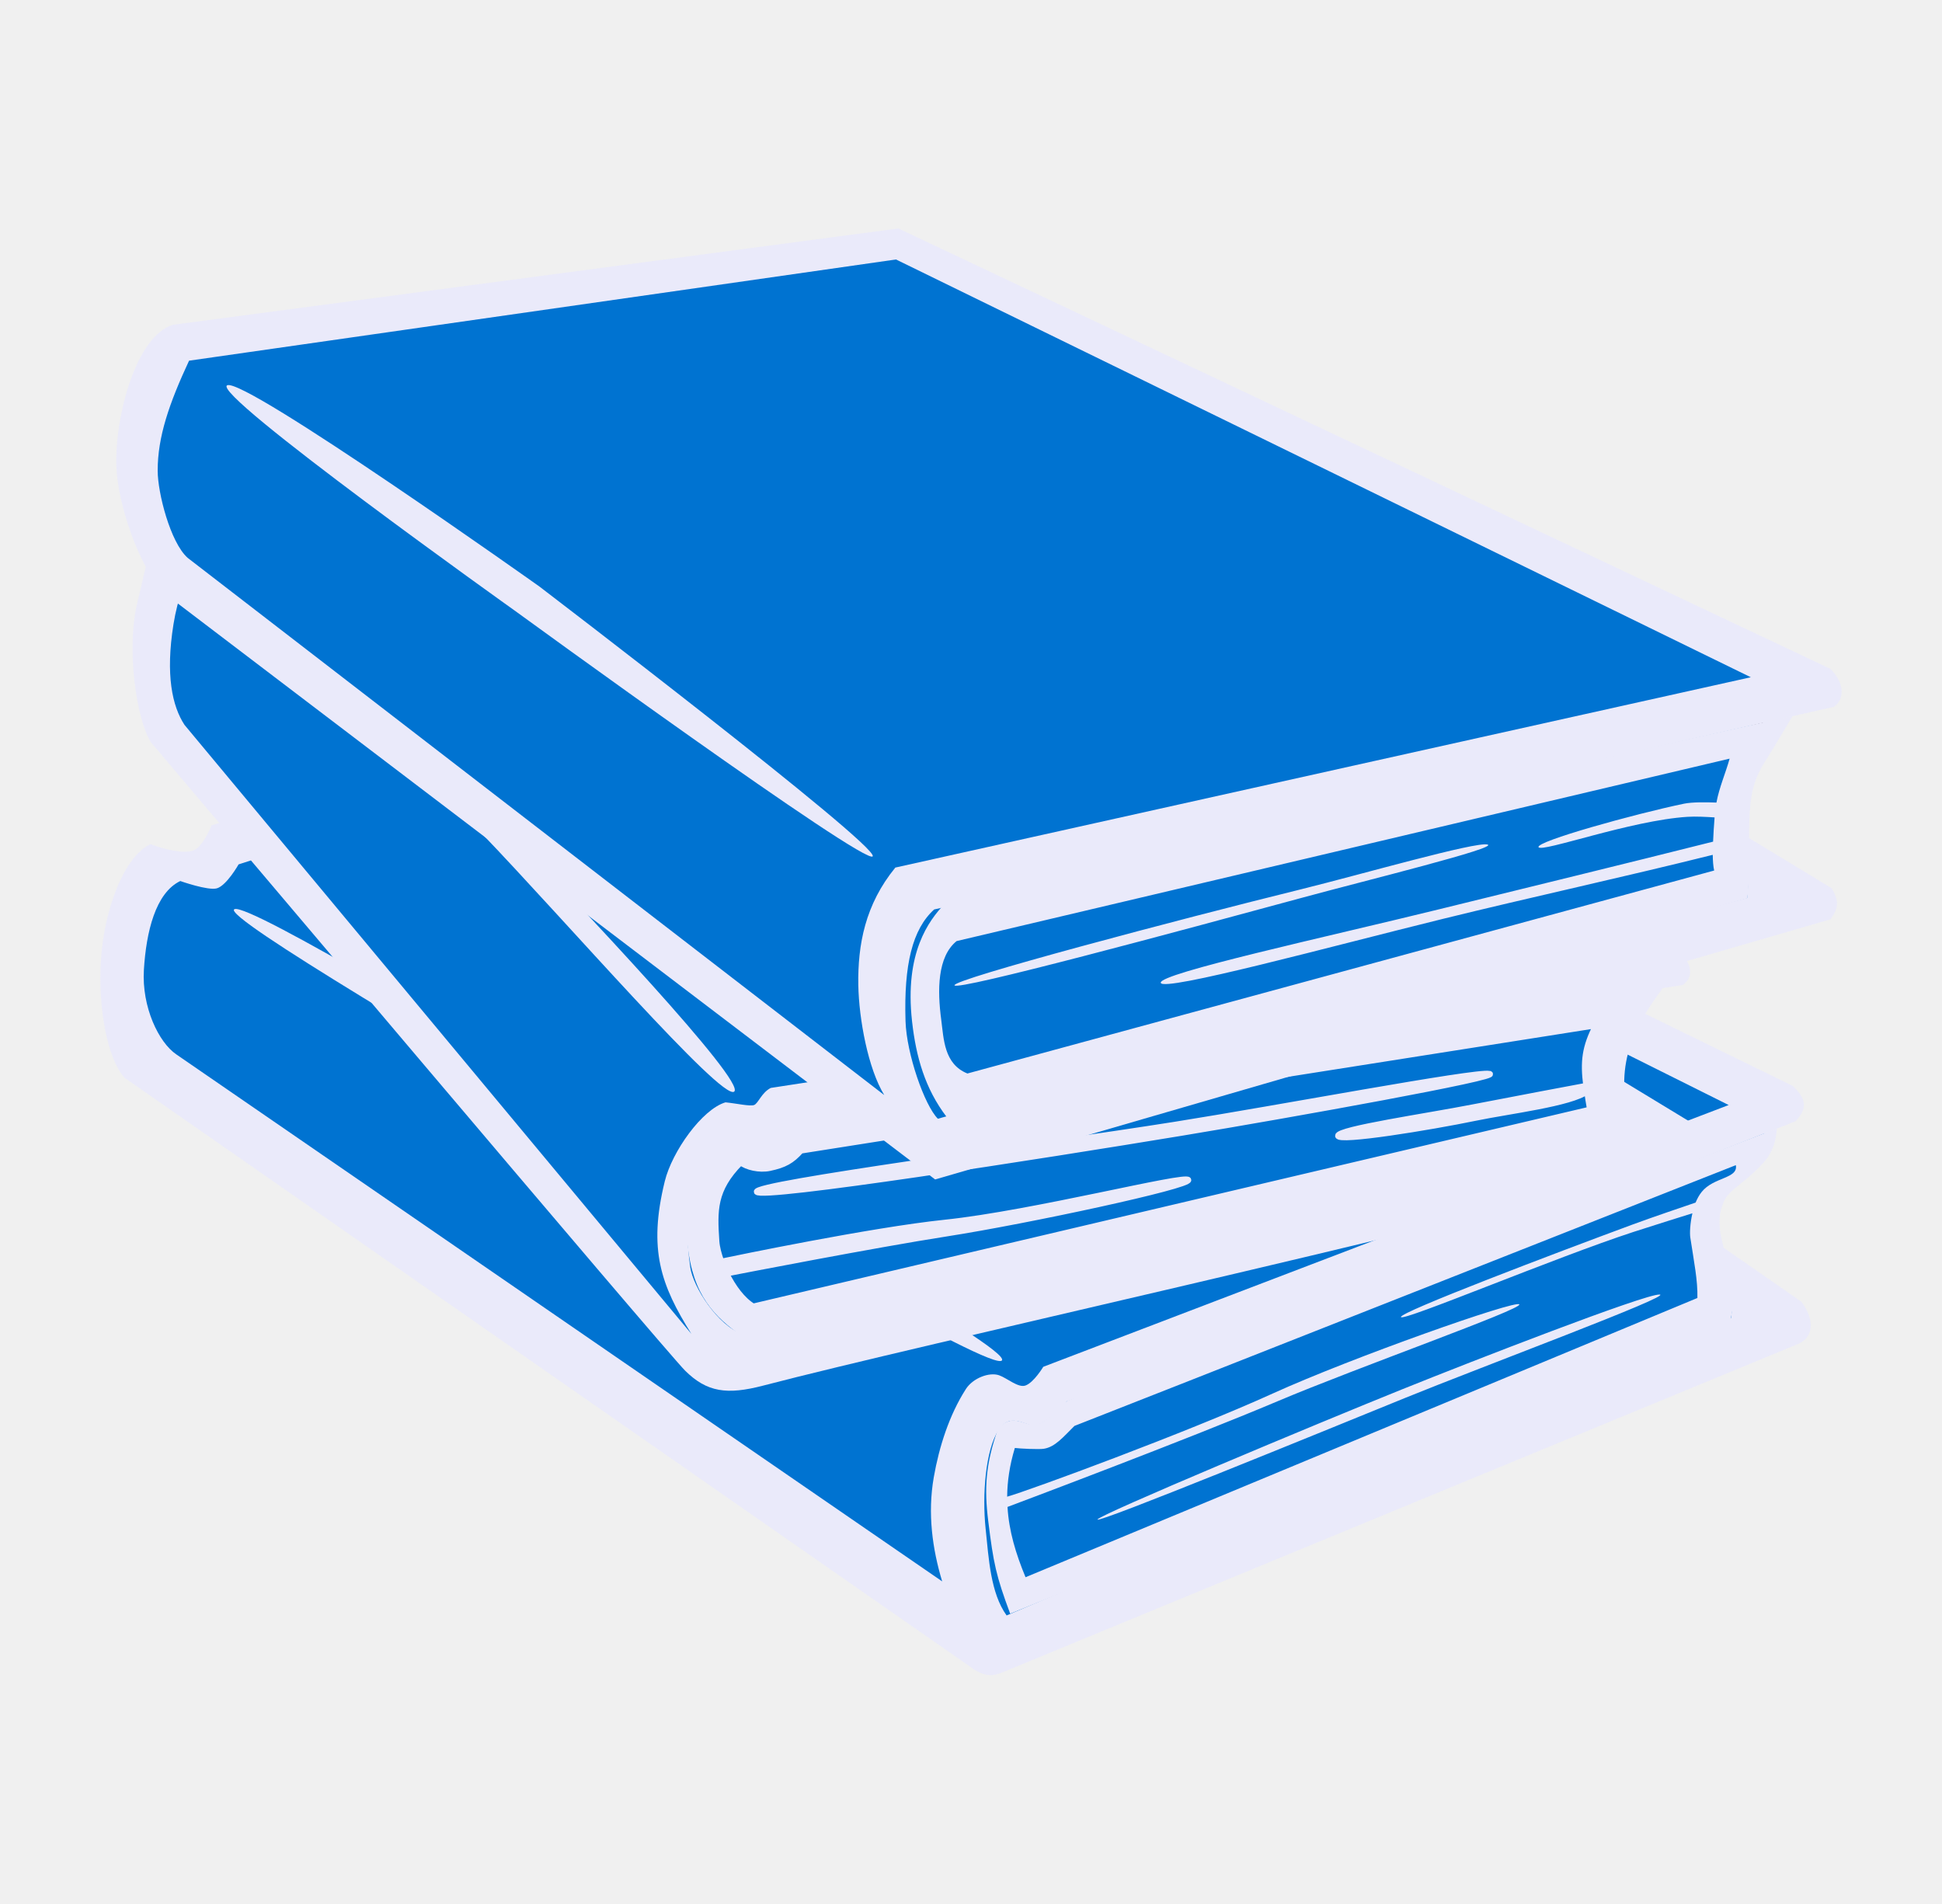
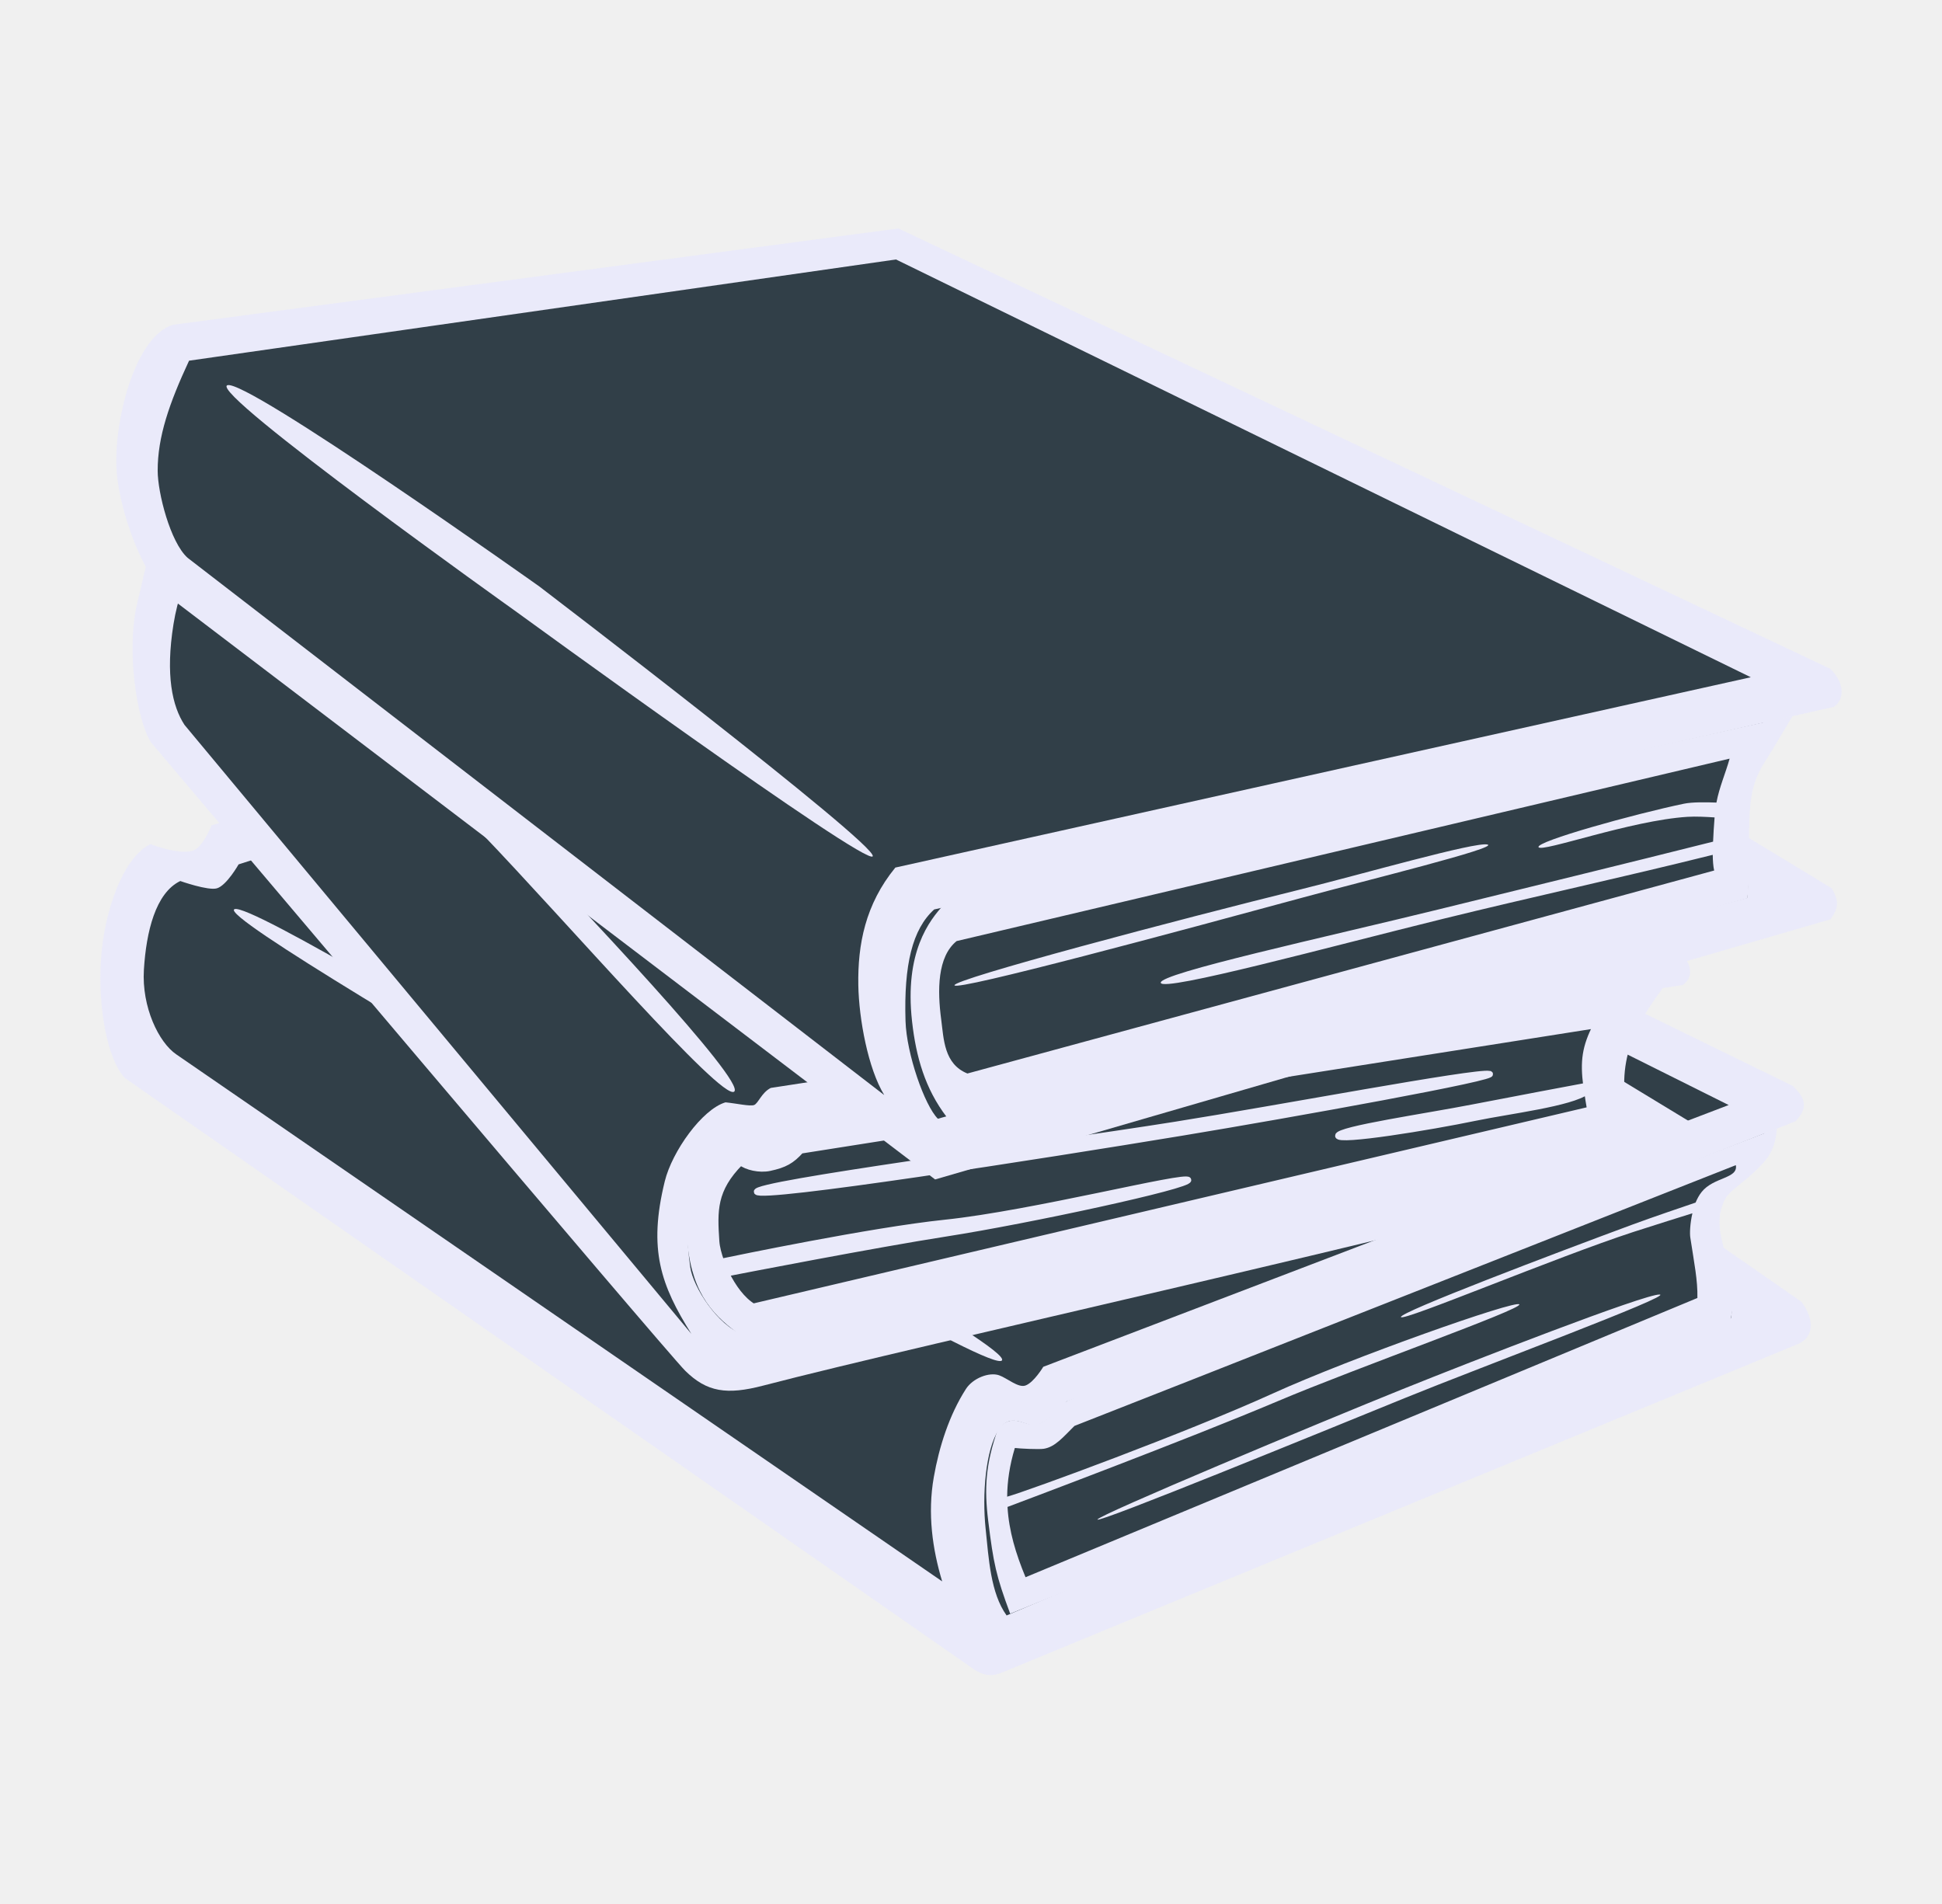
<svg xmlns="http://www.w3.org/2000/svg" width="101" height="99" version="1.1" id="svg2">
  <defs id="defs2" />
  <g label="Ebene 2" id="imagebot_2">
    <g id="g6" transform="translate(5.087948,-11.32938)">
      <g id="imagebot_89" style="stroke:#200f34;stroke-width:0;stroke-dasharray:none;stroke-opacity:1">
-         <path transform="translate(-4.44635,-5.85156)" label="Ebene 2" fill="#ffffff" fill-rule="evenodd" stroke="#ff6600" stroke-width="0.291" stroke-miterlimit="4" d="M 7.513,62.193 C 4.783,66.572 5.573,69.631 6.541,72.623 L 50.823,103.029 91.924,85.705 88.742,83.583 88.035,80.048 c 1.131,-1.092 2.197,-2.172 2.917,-3.182 0.198,-1.204 1.107,-2.763 -0.442,-3.094 L 43.575,50.791 11.49,60.956 9.988,62.37 Z" id="imagebot_32" style="fill:#0073d1;fill-opacity:1;stroke:#200f34;stroke-width:0;stroke-dasharray:none;stroke-opacity:1" />
+         <path transform="translate(-4.44635,-5.85156)" label="Ebene 2" fill="#ffffff" fill-rule="evenodd" stroke="#ff6600" stroke-width="0.291" stroke-miterlimit="4" d="M 7.513,62.193 C 4.783,66.572 5.573,69.631 6.541,72.623 L 50.823,103.029 91.924,85.705 88.742,83.583 88.035,80.048 c 1.131,-1.092 2.197,-2.172 2.917,-3.182 0.198,-1.204 1.107,-2.763 -0.442,-3.094 L 43.575,50.791 11.49,60.956 9.988,62.37 Z" id="imagebot_32" style="fill:#313f48;fill-opacity:1;stroke:#200f34;stroke-width:0;stroke-dasharray:none;stroke-opacity:1" />
        <path transform="translate(-4.44635,-5.85156)" label="Ebene 2" clip-rule="nonzero" fill="#000000" fill-rule="evenodd" stroke-width="1.772" stroke-miterlimit="4" stroke-dashoffset="0" d="M 43.818,49.809 10.361,60.105 c 0,0 -0.422,1.077 -0.902,1.287 -0.7,0.306 -2.271,-0.311 -2.271,-0.311 -1.395,0.646 -2.423,3.456 -2.582,6.047 -0.159,2.591 0.369,5.144 1.223,6.1 l 44.248,30.814 c 0.662,0.374 0.999,0.26 1.336,0.146 l 41.467,-17.113 c 0.821,-0.371 0.862,-1.25 0.166,-2.197 l -4.066,-2.822 c 0.328,1.477 0.57,2.87 0.398,3.682 -8.099,3.245 -26.941,10.879 -37.668,15.457 -0.834,-1.162 -0.928,-2.945 -1.092,-4.518 -0.182,-1.75 -0.009,-4.096 0.68,-5.135 0.689,-1.039 1.523,-0.012 2.066,-0.266 0.438,-0.205 1.113,-0.672 1.479,-1.217 8.332,-2.789 26.692,-10.205 37.889,-14.562 0.805,-0.827 0.364,-1.342 -0.139,-1.842 z M 43.654,51.891 89.264,74.65 53.617,88.264 c 0,0 -0.488,0.816 -0.926,0.973 -0.379,0.135 -0.958,-0.39 -1.373,-0.533 -0.51,-0.176 -1.36,0.146 -1.725,0.715 -0.868,1.353 -1.393,3.008 -1.67,4.586 -0.333,1.899 -0.068,3.744 0.436,5.418 L 8.525,72.014 C 7.616,71.395 6.723,69.554 6.842,67.615 6.963,65.649 7.444,63.623 8.734,63 c 0,0 1.456,0.515 1.908,0.379 0.509,-0.153 1.125,-1.244 1.125,-1.244 z M 11.553,64.463 c -0.773,0.324 12.161,7.885 18.955,11.949 6.542,3.913 20.551,12.169 20.963,11.516 C 51.883,87.274 37.806,79.497 31.291,75.586 24.696,71.627 12.326,64.14 11.553,64.463 Z" id="imagebot_29" style="fill:#eaeafa;fill-opacity:1;stroke:#200f34;stroke-width:0;stroke-dasharray:none;stroke-opacity:1" />
        <path transform="translate(-4.44635,-5.85156)" label="Ebene 2" clip-rule="nonzero" fill="#000000" fill-rule="evenodd" stroke-width="1.772" stroke-miterlimit="4" stroke-dashoffset="0" d="M 91.771,75.869 54.873,90.029 c -0.283,0.235 -1.086,1.126 -1.604,1.234 -0.609,0.128 -1.252,-0.678 -2.012,0.238 -0.638,1.82 -0.714,3.07 -0.504,4.768 0.275,2.226 0.409,2.861 1.143,4.834 L 89.318,85.924 c 0.516,-1.619 -0.244,-3.21 -0.488,-4.65 -0.081,-0.536 -0.068,-1.009 0.182,-1.607 0.25,-0.598 1.121,-0.984 2.041,-1.996 0.546,-0.6 0.667,-1.201 0.719,-1.801 z m -2.135,1.908 c 0.13,0.709 -1.154,0.608 -1.779,1.395 -0.131,0.165 -0.232,0.354 -0.314,0.551 -0.477,0.162 -2.307,0.782 -3.281,1.143 -4.054,1.499 -12.144,4.567 -12.043,4.811 0.101,0.243 8.044,-3.107 12.088,-4.426 1.037,-0.338 2.633,-0.834 3.07,-0.971 -0.124,0.536 -0.142,1.045 -0.109,1.26 0.199,1.311 0.39,2.225 0.369,3.145 L 52.695,99.207 c -0.509,-1.232 -0.864,-2.399 -0.938,-3.656 0.394,-0.148 9.344,-3.506 14.045,-5.496 4.13,-1.749 12.739,-4.79 12.572,-5.037 -0.167,-0.248 -8.713,2.766 -12.832,4.639 -4.42,2.009 -12.726,5.063 -13.803,5.361 0.007,-0.789 0.124,-1.619 0.4,-2.533 0.259,0.033 1.244,0.083 1.508,0.041 0.588,-0.093 1.003,-0.606 1.592,-1.188 1.312,-0.5 34.396,-13.561 34.396,-13.561 z M 72.273,89.438 c -4.368,1.761 -15.816,6.546 -15.836,6.768 -0.02,0.222 11.681,-4.565 16.006,-6.326 3.977,-1.619 13.974,-5.337 13.229,-5.375 -0.745,-0.037 -9.7,3.442 -13.399,4.933 z" id="imagebot_28" style="fill:#eaeafa;fill-opacity:1;stroke:none;stroke-width:0;stroke-dasharray:none;stroke-opacity:1" />
      </g>
      <g id="imagebot_88" style="stroke:#200f3a;stroke-width:0;stroke-dasharray:none;stroke-opacity:1">
-         <path transform="translate(-4.44635,-5.85156)" label="Ebene 2" fill="#ffffff" fill-rule="evenodd" stroke="#ff0000" stroke-width="0.291" stroke-miterlimit="4" d="m 9.104,44.869 3.27,-0.884 34.825,-0.265 38.802,23.688 -1.591,0.884 -1.591,4.685 c 0.457,1.267 0.419,3.522 1.503,3.536 L 35.886,88.445 6.894,54.327 C 7.323,51.072 6.136,47.278 9.104,44.869 Z" id="imagebot_26" style="fill:#0073d1;fill-opacity:1;stroke:#0a0f5f;stroke-width:0;stroke-dasharray:none;stroke-opacity:1" />
+         <path transform="translate(-4.44635,-5.85156)" label="Ebene 2" fill="#ffffff" fill-rule="evenodd" stroke="#ff0000" stroke-width="0.291" stroke-miterlimit="4" d="m 9.104,44.869 3.27,-0.884 34.825,-0.265 38.802,23.688 -1.591,0.884 -1.591,4.685 c 0.457,1.267 0.419,3.522 1.503,3.536 L 35.886,88.445 6.894,54.327 C 7.323,51.072 6.136,47.278 9.104,44.869 Z" id="imagebot_26" style="fill:#313f48;fill-opacity:1;stroke:#0a0f5f;stroke-width:0;stroke-dasharray:none;stroke-opacity:1" />
        <path transform="translate(-4.44635,-5.85156)" label="Ebene 2" clip-rule="nonzero" fill="#000000" fill-rule="evenodd" stroke-width="1.772" stroke-miterlimit="4" stroke-dashoffset="0" d="m 47.486,42.789 -35.639,0.346 c -0.232,0.33 -0.785,0.816 -1.055,0.877 -0.284,0.064 -1.054,-0.561 -1.525,-0.379 -2.14,0.825 -2.359,3.336 -2.727,4.729 -0.661,2.504 -0.072,6.31 0.682,7.441 1.125,1.312 26.792,31.698 27.771,32.664 1.131,1.116 2.168,1.268 4.055,0.775 8.425,-2.2 32.944,-7.542 48.434,-11.758 0.913,-0.478 0.538,-1.268 -0.131,-1.902 l -3.715,-2.256 c 0.017,1.016 0.162,1.941 0.461,2.895 -14.394,3.32 -31.538,7.054 -46.137,10.34 -1.27,-0.447 -2.556,-2.44 -2.703,-3.479 -0.406,-2.874 0.135,-4.237 0.688,-5.037 0.55,-0.796 0.973,-1.278 1.477,-1.592 0.556,0.057 1.379,0.295 1.869,0.111 0.519,-0.194 0.882,-0.573 1.264,-0.928 l 46.328,-7.23 c 0.72,-0.544 0.257,-1.306 -0.102,-1.631 z m -0.418,2.082 36.238,22.145 -43.861,6.744 c -0.483,0.247 -0.652,0.808 -0.867,0.889 -0.215,0.08 -0.906,-0.082 -1.488,-0.139 -1.21,0.356 -2.777,2.55 -3.158,4.107 -0.873,3.562 -0.201,5.399 1.383,7.934 L 8.955,54.881 C 8.318,53.912 7.958,52.287 8.381,49.645 c 0.21,-1.311 0.654,-2.579 1.328,-3.658 0.426,0.033 0.806,0.335 1.518,0.105 0.916,-0.295 0.9,-0.993 1.119,-1.076 z m -35.207,2.354 c -0.492,0.448 8.236,8.81 12.541,13.29 4.356,4.534 12.492,13.936 13.139,13.438 C 38.188,73.454 29.547,64.305 25.209,59.793 21.017,55.432 12.353,46.777 11.862,47.225 Z" id="imagebot_23" style="fill:#eaeafa;fill-opacity:1;stroke:#eaf0fa;stroke-width:0;stroke-dasharray:none;stroke-opacity:1" />
        <path transform="translate(-4.44635,-5.85156)" label="Ebene 2" clip-rule="nonzero" fill="#000000" fill-rule="evenodd" stroke-width="1.772" stroke-miterlimit="4" stroke-dashoffset="0" d="m 85.621,68.604 c -15.169,2.179 -37.081,5.487 -45.057,6.988 -0.32,0.439 -0.858,0.82 -1.539,0.979 -0.258,0.06 -0.887,-0.06 -1.598,-0.123 -1.679,1.093 -2.396,3.342 -2.17,5.42 0.289,2.659 1.374,3.684 2.806,4.707 C 53.423,83.167 68.783,80.363 84.143,76.225 83.032,72.772 84.075,70.73 85.621,68.604 Z m -3.258,1.904 c -0.581,1.127 -0.676,1.873 -0.512,3.139 -0.326,0.061 -3.97,0.744 -5.92,1.125 -2.371,0.463 -6.981,1.133 -6.988,1.477 -0.007,0.343 4.797,-0.443 7.15,-0.93 1.738,-0.36 4.976,-0.749 5.805,-1.373 0.044,0.295 0.084,0.575 0.15,0.938 L 38.531,85.125 c -0.561,-0.34 -1.043,-1.005 -1.391,-1.711 0.746,-0.145 7.739,-1.503 11.43,-2.078 4.249,-0.662 12.711,-2.487 12.594,-2.791 -0.117,-0.304 -8.076,1.74 -12.662,2.219 -3.815,0.398 -10.95,1.884 -11.629,2.025 -0.133,-0.374 -0.231,-0.738 -0.252,-1.047 -0.107,-1.605 -0.148,-2.689 1.258,-4.107 0.304,0.247 0.974,0.408 1.512,0.293 0.781,-0.168 1.139,-0.369 1.623,-0.904 z m -5.543,2.514 c -0.766,-0.139 -11.032,1.805 -16.334,2.645 -7.29,1.155 -21.942,3.072 -21.773,3.498 0.168,0.426 14.789,-1.859 22.139,-3.074 5.581,-0.923 16.735,-2.93 15.969,-3.068 z" id="imagebot_22" style="fill:#eaeafa;fill-opacity:1;stroke:#eaeafa;stroke-width:0.3;stroke-dasharray:none;stroke-opacity:1" />
      </g>
      <g id="imagebot_86" style="display:inline;fill:#ffffff;fill-opacity:1;stroke:#200f3a;stroke-width:0.3;stroke-dasharray:none;stroke-opacity:1">
-         <path transform="translate(-4.44635,-5.85156)" label="Ebene 2" fill="#ffffff" fill-rule="evenodd" stroke="#ff6600" stroke-width="0.291" stroke-miterlimit="4" d="M 46.05,29.667 8.043,35.058 C 6.758,38.374 4.724,41.279 7.955,47.079 L 47.73,77.308 92.631,63.961 89.272,62.105 c 0.081,-3.483 0.961,-6.531 2.828,-10.253 z" id="imagebot_20" style="fill:#0073d1;fill-opacity:1;stroke:#0a0a2e;stroke-width:0.5;stroke-dasharray:none;stroke-opacity:1" />
+         <path transform="translate(-4.44635,-5.85156)" label="Ebene 2" fill="#ffffff" fill-rule="evenodd" stroke="#ff6600" stroke-width="0.291" stroke-miterlimit="4" d="M 46.05,29.667 8.043,35.058 C 6.758,38.374 4.724,41.279 7.955,47.079 L 47.73,77.308 92.631,63.961 89.272,62.105 c 0.081,-3.483 0.961,-6.531 2.828,-10.253 z" id="imagebot_20" style="fill:#313f48;fill-opacity:1;stroke:#0a0a2e;stroke-width:0.5;stroke-dasharray:none;stroke-opacity:1" />
        <path transform="translate(-4.44635,-5.85156)" label="Ebene 2" clip-rule="nonzero" fill="#000000" fill-rule="evenodd" stroke-width="1.772" stroke-miterlimit="4" stroke-dashoffset="0" d="M 46.084,29.062 8.369,34.07 c -1.937,0.554 -3.043,4.788 -2.959,7.348 0.065,2.002 1.169,5.172 2.422,6.559 L 47.992,78.52 94.551,64.994 c 0.586,-0.762 0.299,-1.175 0.078,-1.615 L 90.246,60.719 c 0,0 0.104,1.912 -0.021,3.162 C 78.255,67.023 59.327,72.211 48.135,75.363 47.445,74.671 46.506,71.997 46.453,70.283 46.363,67.357 46.808,65.505 47.943,64.479 L 94.73,53.943 c 0.543,-0.352 0.607,-1.219 -0.186,-1.984 z m -0.127,1.613 44.457,21.727 -44.49,9.898 c -1.568,1.915 -1.962,4.014 -1.926,6.115 0.03,1.756 0.508,4.345 1.348,5.717 L 9.113,46.189 C 8.215,45.38 7.561,42.812 7.559,41.666 7.555,39.898 8.158,38.158 9.191,35.939 Z m -34.779,6.542 c -0.926,0.405 14.931,11.706 14.931,11.706 0,0 18.415,13.411 18.639,12.787 0.224,-0.624 -17.334,-14.025 -17.334,-14.025 0,0 -15.31,-10.872 -16.236,-10.467 z" id="imagebot_17" style="fill:#eaeafa;fill-opacity:1;stroke:none;stroke-width:0.5;stroke-dasharray:none;stroke-opacity:1" />
        <path transform="translate(-4.44635,-5.85156)" label="Ebene 2" clip-rule="nonzero" fill="#000000" fill-rule="evenodd" stroke-width="1.772" stroke-miterlimit="4" stroke-dashoffset="0" d="m 92.596,54.408 -2.018,0.453 -42.121,9.355 c -0.772,0.834 -2.067,2.488 -1.664,6.086 0.207,1.843 0.675,3.499 1.803,4.973 l 41.635,-11.375 c 0.171,-1.069 0.017,-3.213 0.15,-4.76 0.134,-1.547 0.638,-2.106 1.15,-2.959 z m -3.283,2.227 c -0.215,0.769 -0.536,1.485 -0.686,2.285 -0.506,-0.018 -1.253,-0.033 -1.691,0.059 -2.575,0.536 -7.71,1.963 -7.561,2.26 0.15,0.296 4.804,-1.394 7.748,-1.578 0.426,-0.027 0.984,0.003 1.408,0.031 -0.04,0.481 -0.061,0.874 -0.078,1.26 -4.575,1.152 -9.664,2.389 -14.225,3.512 -5.873,1.445 -14.612,3.342 -14.5,3.83 0.112,0.488 8.844,-1.891 14.674,-3.326 4.558,-1.122 9.459,-2.187 14.033,-3.33 0.005,0.311 0.023,0.593 0.074,0.816 L 49.672,73.01 C 48.45,72.519 48.442,71.21 48.309,70.205 48.107,68.686 48.105,66.936 49.111,66.123 Z M 67.031,63.428 C 60.624,65.009 48.896,68.113 49,68.424 49.104,68.735 60.793,65.576 67.123,63.857 70.47,62.949 77.334,61.265 76.722,61.103 76.111,60.94 70.165,62.654 67.031,63.428 Z" id="imagebot_16" style="fill:#eaeafa;fill-opacity:1;stroke:none;stroke-width:0.1;stroke-dasharray:none;stroke-opacity:1" />
      </g>
    </g>
    <g id="imagebot_81" style="display:none;stroke:#0a0a2e;stroke-width:0;stroke-dasharray:none;stroke-opacity:1">
      <path transform="translate(-4.44635,-5.85156)" label="Ebene 2" fill="#ffffff" fill-rule="evenodd" stroke="#ff6600" stroke-width="0.291" stroke-miterlimit="4" d="M 51.972,18.53 15.291,28.959 c 0,0 -0.442,1.414 -0.972,1.326 -0.53,-0.088 -2.74,-0.088 -2.74,-0.088 -1.967,2.508 -2.01,4.887 -0.442,7.159 l 52.326,25.633 39.068,-14.142 -1.768,-1.503 1.856,-2.74 0.088,-4.331 z" id="imagebot_14" style="fill:#0073d1;fill-opacity:1;stroke:#0a0a2e;stroke-width:0.5;stroke-dasharray:none;stroke-opacity:1" />
      <path transform="translate(-4.44635,-5.85156)" label="Ebene 2" clip-rule="nonzero" fill="#000000" fill-rule="evenodd" stroke-width="2.48" stroke-miterlimit="4" stroke-dashoffset="0" d="m 52.002,17.885 c -12.332,3.432 -26.273,7.121 -37.496,10.08 -0.219,0.139 -0.299,0.679 -0.777,1.168 -0.208,0.213 -1.083,-0.236 -1.393,-0.201 -0.486,0.055 -1.046,0.463 -1.438,0.809 -0.534,0.471 -0.694,0.933 -0.932,1.588 -0.245,0.677 -0.238,1.429 -0.293,2.273 -0.109,1.688 0.204,3.665 0.91,4.594 17.318,8.566 35.859,18.102 52.436,26.17 0.348,0.27 1.128,0.311 1.57,0.236 0.443,-0.075 0.82,-0.223 0.959,-0.52 0.088,-0.188 0.351,-0.548 0.639,-0.736 0.293,-0.191 0.57,0.295 1.229,0.283 l 36.213,-13.855 c 0.404,-0.154 0.669,-0.74 0.002,-1.277 l -2.309,-1.484 -1.156,1.732 C 89.411,52.44 77.265,56.897 65.893,61.062 65.024,60.877 64.02,59.048 63.967,58.186 c -0.059,-0.962 0.428,-2.067 0.727,-2.543 12.623,-4.701 26.366,-9.373 40.027,-14.217 0.641,-0.362 0.456,-0.931 -0.1,-1.592 z m -0.061,1.598 49.111,21.418 -36.631,12.627 c -0.84,0.317 -1.359,0.995 -1.801,1.641 -0.575,0.84 -0.969,2.092 -0.877,3.592 0.085,1.387 0.43,2.321 0.898,3.072 L 12.133,36.811 c -0.666,-0.98 -0.639,-1.873 -0.574,-3.049 0.051,-0.925 0.304,-1.735 0.846,-2.42 0.064,-0.081 0.785,-0.63 1.535,-0.205 0.31,0.176 0.612,0.182 1.141,-0.197 0.651,-0.467 0.424,-0.894 0.873,-1.256 L 51.941,19.482 Z M 15.631,30.881 c -0.126,-0.024 -0.201,-0.018 -0.223,0.016 -0.342,0.543 14.42,7.563 21.736,11.133 8.086,3.945 24.197,11.813 24.484,11.359 C 61.916,52.935 45.593,45.017 37.457,41.068 30.63,37.755 17.524,31.235 15.631,30.881 Z" id="imagebot_11" style="fill:#eaeafa;fill-opacity:1;stroke:none;stroke-width:0.5;stroke-dasharray:none;stroke-opacity:1" />
      <path transform="translate(-4.44635,-5.85156)" label="Ebene 2" clip-rule="nonzero" fill="#000000" fill-rule="evenodd" stroke-width="1px" stroke-miterlimit="4" stroke-dashoffset="0" d="M 103.461,41.895 C 90.1,46.265 71.603,53.191 64.811,55.527 c -0.769,0.845 -0.712,1.92 -0.457,2.91 0.255,0.991 1.07,2.369 1.662,2.607 l 34.459,-12.35 c 0.262,-0.363 1.366,-1.385 2.104,-2.52 0.369,-0.567 0.654,-1.501 0.799,-2.119 0.145,-0.618 0.382,-1.716 0.084,-2.162 z m -1.285,1.271 c 0.255,0.811 -0.307,1.446 -0.689,2.07 -0.608,0.994 -1.417,1.989 -1.951,2.701 L 66.469,59.795 c -0.533,-0.279 -0.961,-0.886 -1.146,-1.607 -0.191,-0.741 -0.127,-1.533 0.086,-1.871 z M 84.648,50.217 c -5.745,2.097 -17.307,5.831 -17.141,6.451 0.166,0.62 11.653,-3.9 17.451,-6.023 5.454,-1.998 15.827,-5.795 15.621,-6.05 -0.206,-0.255 -10.767,3.737 -15.931,5.622 z m 14.895,-3.402 c -0.125,-0.155 -4.291,1.298 -6.34,2.078 -1.929,0.735 -26.881,9.663 -26.766,9.971 0.115,0.307 25.142,-8.801 27.094,-9.535 2.032,-0.765 6.137,-2.359 6.012,-2.514 z" id="imagebot_10" style="fill:#eaeafa;fill-opacity:1;stroke:none;stroke-width:0.5;stroke-dasharray:none;stroke-opacity:1" />
    </g>
    <g id="imagebot_79" style="display:none;fill:#ffffff;fill-opacity:1;stroke:#200f3a;stroke-opacity:1" transform="translate(4.354463,0.8965071)">
      <path transform="translate(-4.44635,-5.85156)" label="Ebene 2" fill="#ffffff" fill-rule="evenodd" stroke="#ff6600" stroke-width="0.291" stroke-miterlimit="4" d="m 54.978,6.42 -41.012,8.132 c -2.999,2.898 -4.067,6.532 -2.121,11.314 l 41.631,27.754 48.348,-12.198 -4.243,-3.005 -0.354,-4.596 3.889,-5.303 z" id="imagebot_8" style="fill:#ffffff;fill-opacity:1;stroke:#200f3a;stroke-opacity:1" />
      <path transform="translate(-4.44635,-5.85156)" label="Ebene 2" clip-rule="nonzero" fill="#000000" fill-rule="evenodd" stroke-width="2.126" stroke-miterlimit="4" stroke-dashoffset="0" d="m 55.152,5.852 -42.176,8.205 c 0,0 -2.776,3.145 -2.732,6.383 0.043,3.148 0.413,5.018 1.314,5.92 1.314,0.916 41.91,28.377 41.91,28.377 l 48.922,-12.873 c 0.504,-0.62 0.133,-1.093 -0.242,-1.566 l -3.744,-1.682 0.326,1.711 C 84.317,44.152 69.096,48.1 54.461,51.732 54.262,50.884 53.569,48.513 53.504,47.684 53.255,44.518 55.36,41.623 55.637,41.256 l 46.244,-10.955 c 0.506,-0.681 0.362,-1.582 -0.182,-2.113 z M 55.033,7.322 99.035,28.713 54.705,39.801 c 0,0 -3.345,3.345 -3.053,7.818 0.107,1.64 0.973,3.941 1.133,4.564 l -39.549,-26.375 c -0.808,-0.838 -1.066,-2.537 -1.105,-5.477 -0.026,-1.902 1.471,-4.462 1.697,-4.66 z m -40.463,8.604 c -0.232,0.471 12.561,8.063 18.969,11.879 6.783,4.04 19.998,12.201 20.605,11.689 C 54.752,38.983 40.953,31.055 34.229,27.051 27.761,23.199 14.802,15.455 14.57,15.926 Z" id="imagebot_7" style="fill:#ffffff;fill-opacity:1;stroke:#200f3a;stroke-opacity:1" />
      <path transform="translate(-4.44635,-5.85156)" label="Ebene 2" clip-rule="nonzero" fill="#000000" fill-rule="evenodd" stroke-width="1px" stroke-miterlimit="4" stroke-dashoffset="0" d="m 100.969,30.199 c -0.139,0.016 -0.289,0.084 -0.367,0.104 L 55.99,41.16 c -1.035,1.718 -2.066,3.419 -2.262,5.264 -0.184,1.733 0.681,4.012 0.992,5.545 l 44.016,-11.562 c -0.335,-1.709 -0.559,-3.272 -0.578,-4.658 -0.023,-1.687 0.75,-2.931 1.51,-3.803 0.38,-0.436 0.67,-0.535 0.969,-0.75 0.25,-0.179 0.539,-0.324 0.641,-0.496 0.047,-0.081 0.029,-0.143 -0.002,-0.297 -0.037,-0.184 -0.167,-0.219 -0.307,-0.203 z m -3.881,2.188 c -0.676,0.827 -0.854,1.438 -0.895,2.08 -2.949,0.43 -12.367,2.475 -17.479,3.645 -5.944,1.36 -17.812,4.263 -17.723,4.568 0.09,0.306 12.009,-2.482 17.979,-3.848 5.102,-1.167 14.285,-3.208 17.213,-4.066 -0.001,0.383 0.018,0.785 0.02,1.271 0.008,2.119 0.311,2.856 0.395,3.236 L 55.541,49.541 C 55.4,49.161 55.314,48.853 55.25,48.562 c 0.874,0.007 3.546,-0.5 4.971,-0.85 1.85,-0.454 8.005,-2.194 7.979,-2.445 -0.027,-0.251 -6.318,1.404 -8.223,1.871 -1.399,0.343 -3.967,0.847 -4.77,1.182 -0.095,-0.569 -0.082,-1.096 -0.029,-1.924 0.127,-1.995 1.039,-3.198 1.189,-3.426 z m -24.48,9.695 c -5.182,1.138 -15.462,3.218 -15.438,3.664 0.024,0.446 10.469,-1.788 15.65,-2.926 5.754,-1.264 17.264,-3.98 16.446,-4.122 -0.818,-0.143 -11.266,2.199 -16.659,3.384 z" id="imagebot_6" style="fill:#ffffff;fill-opacity:1;stroke:#200f3a;stroke-opacity:1" />
    </g>
  </g>
</svg>
